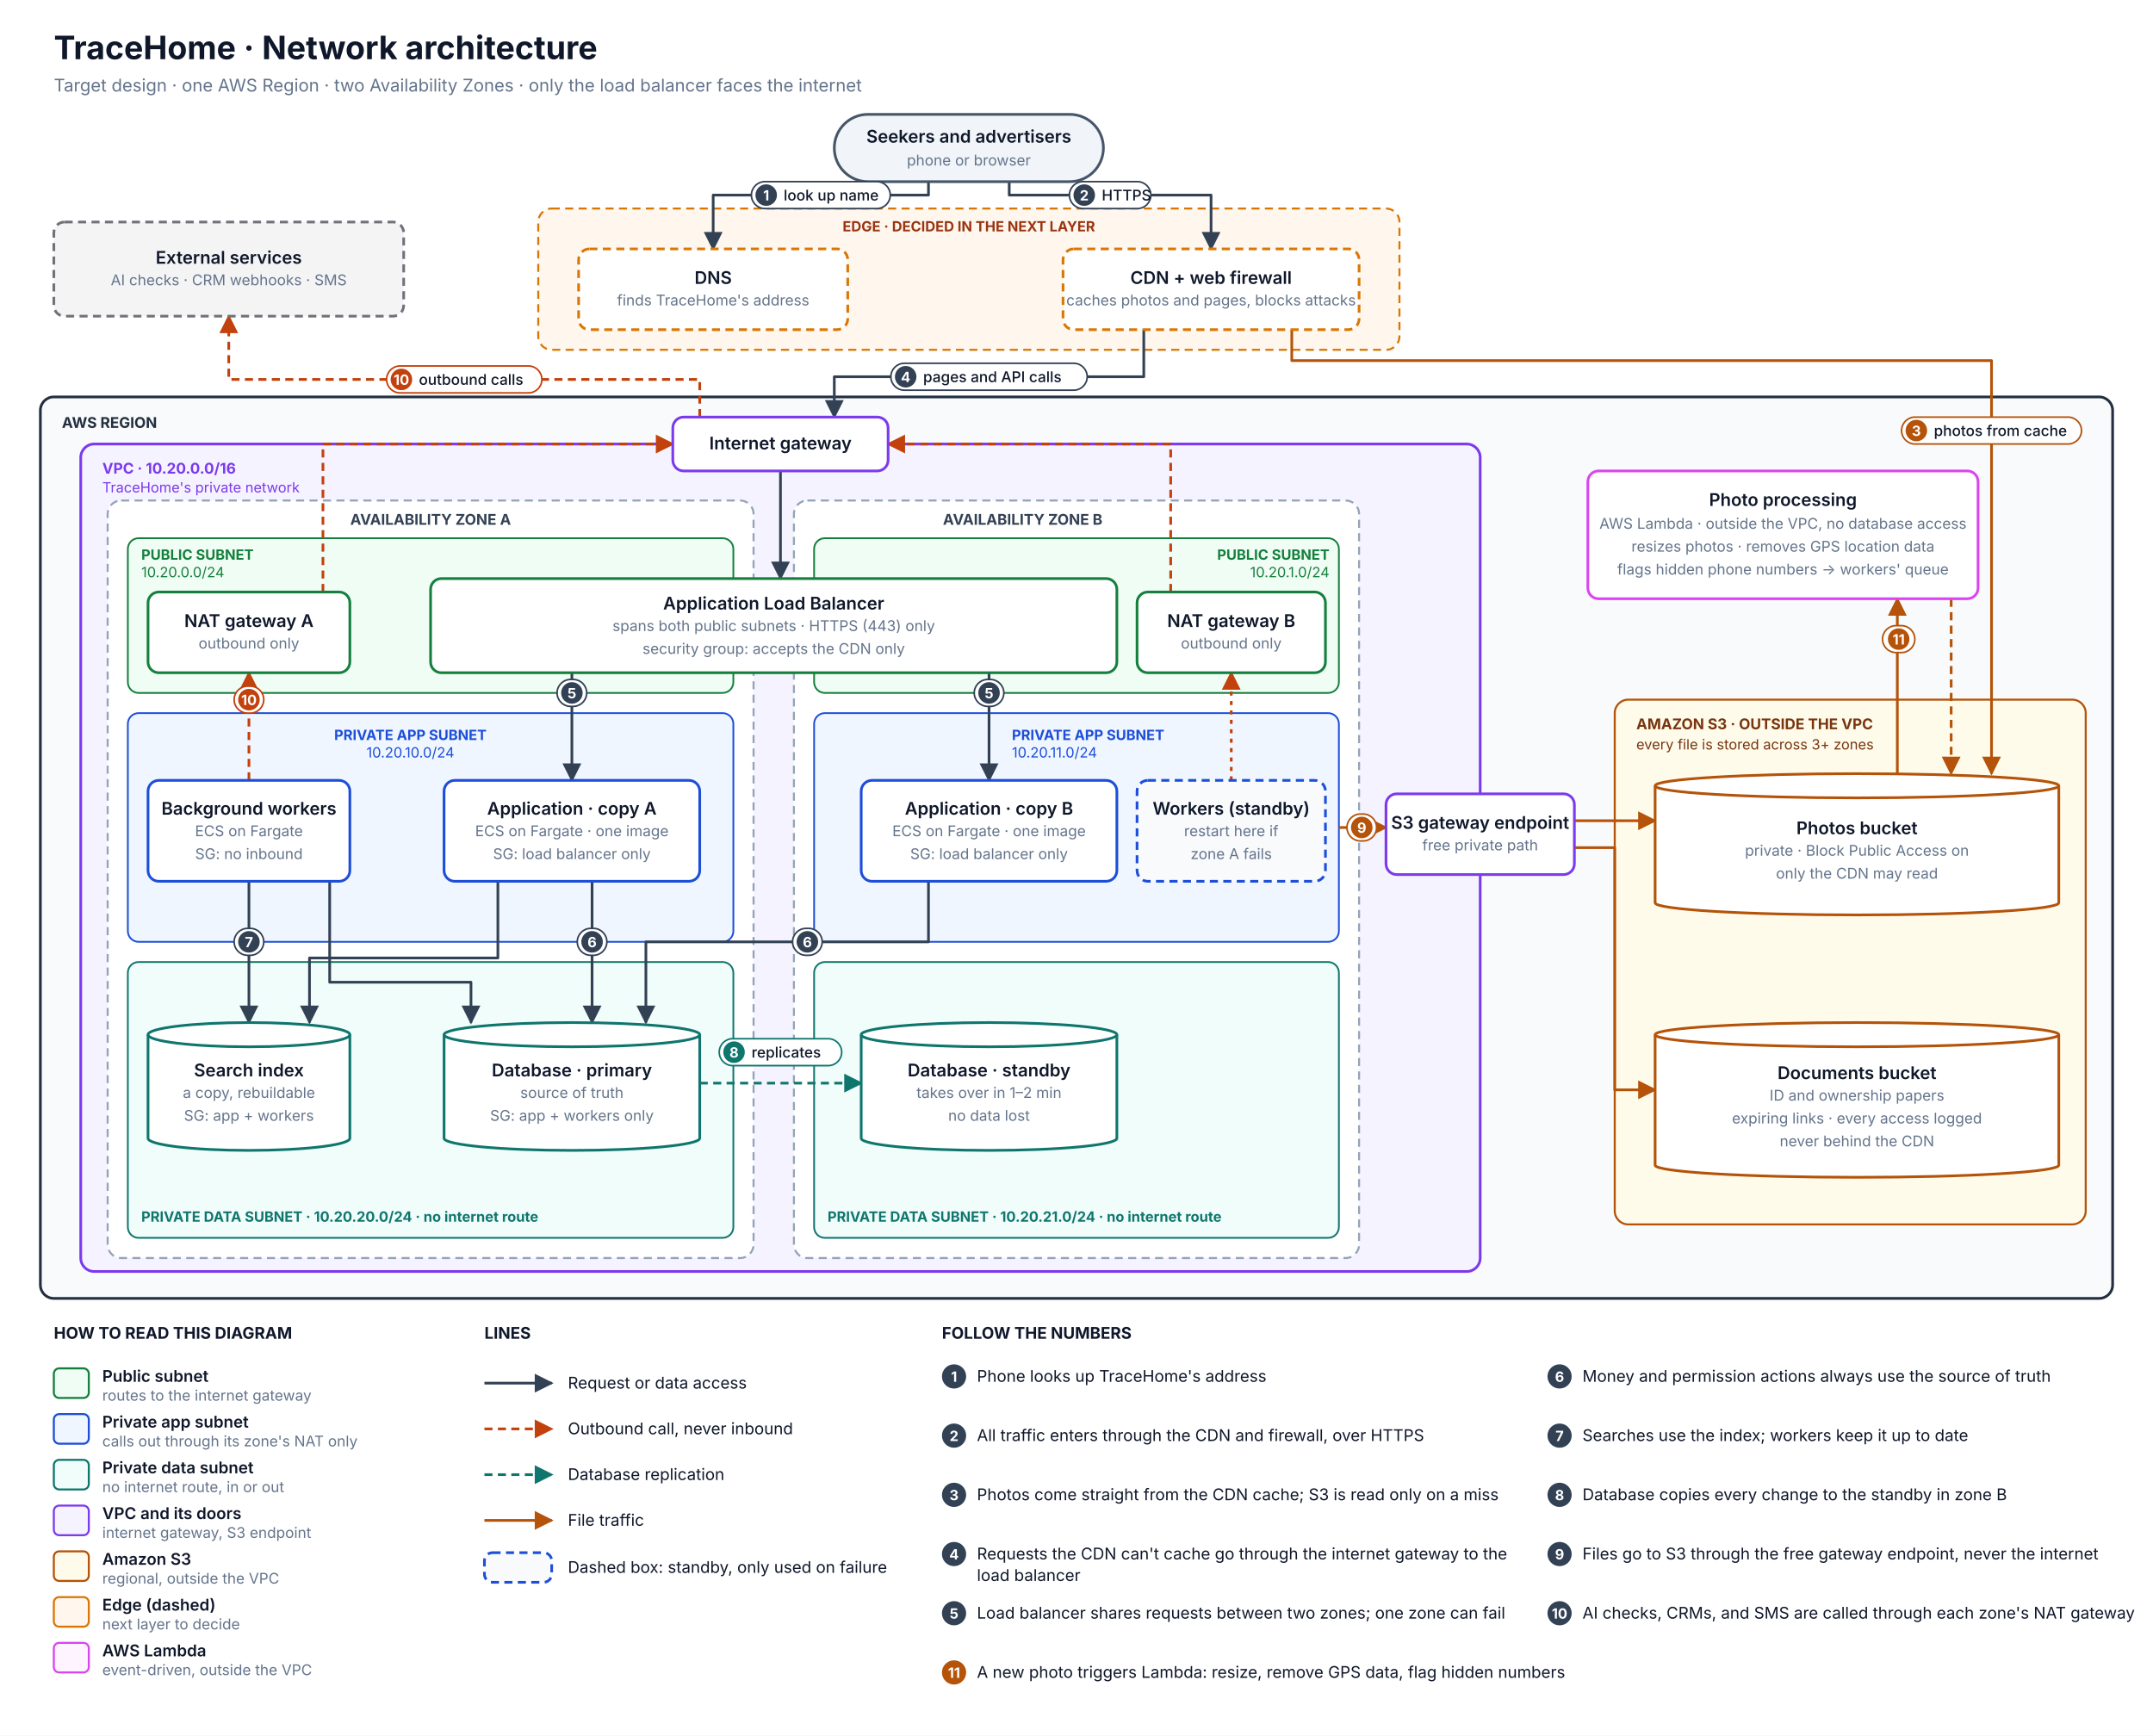
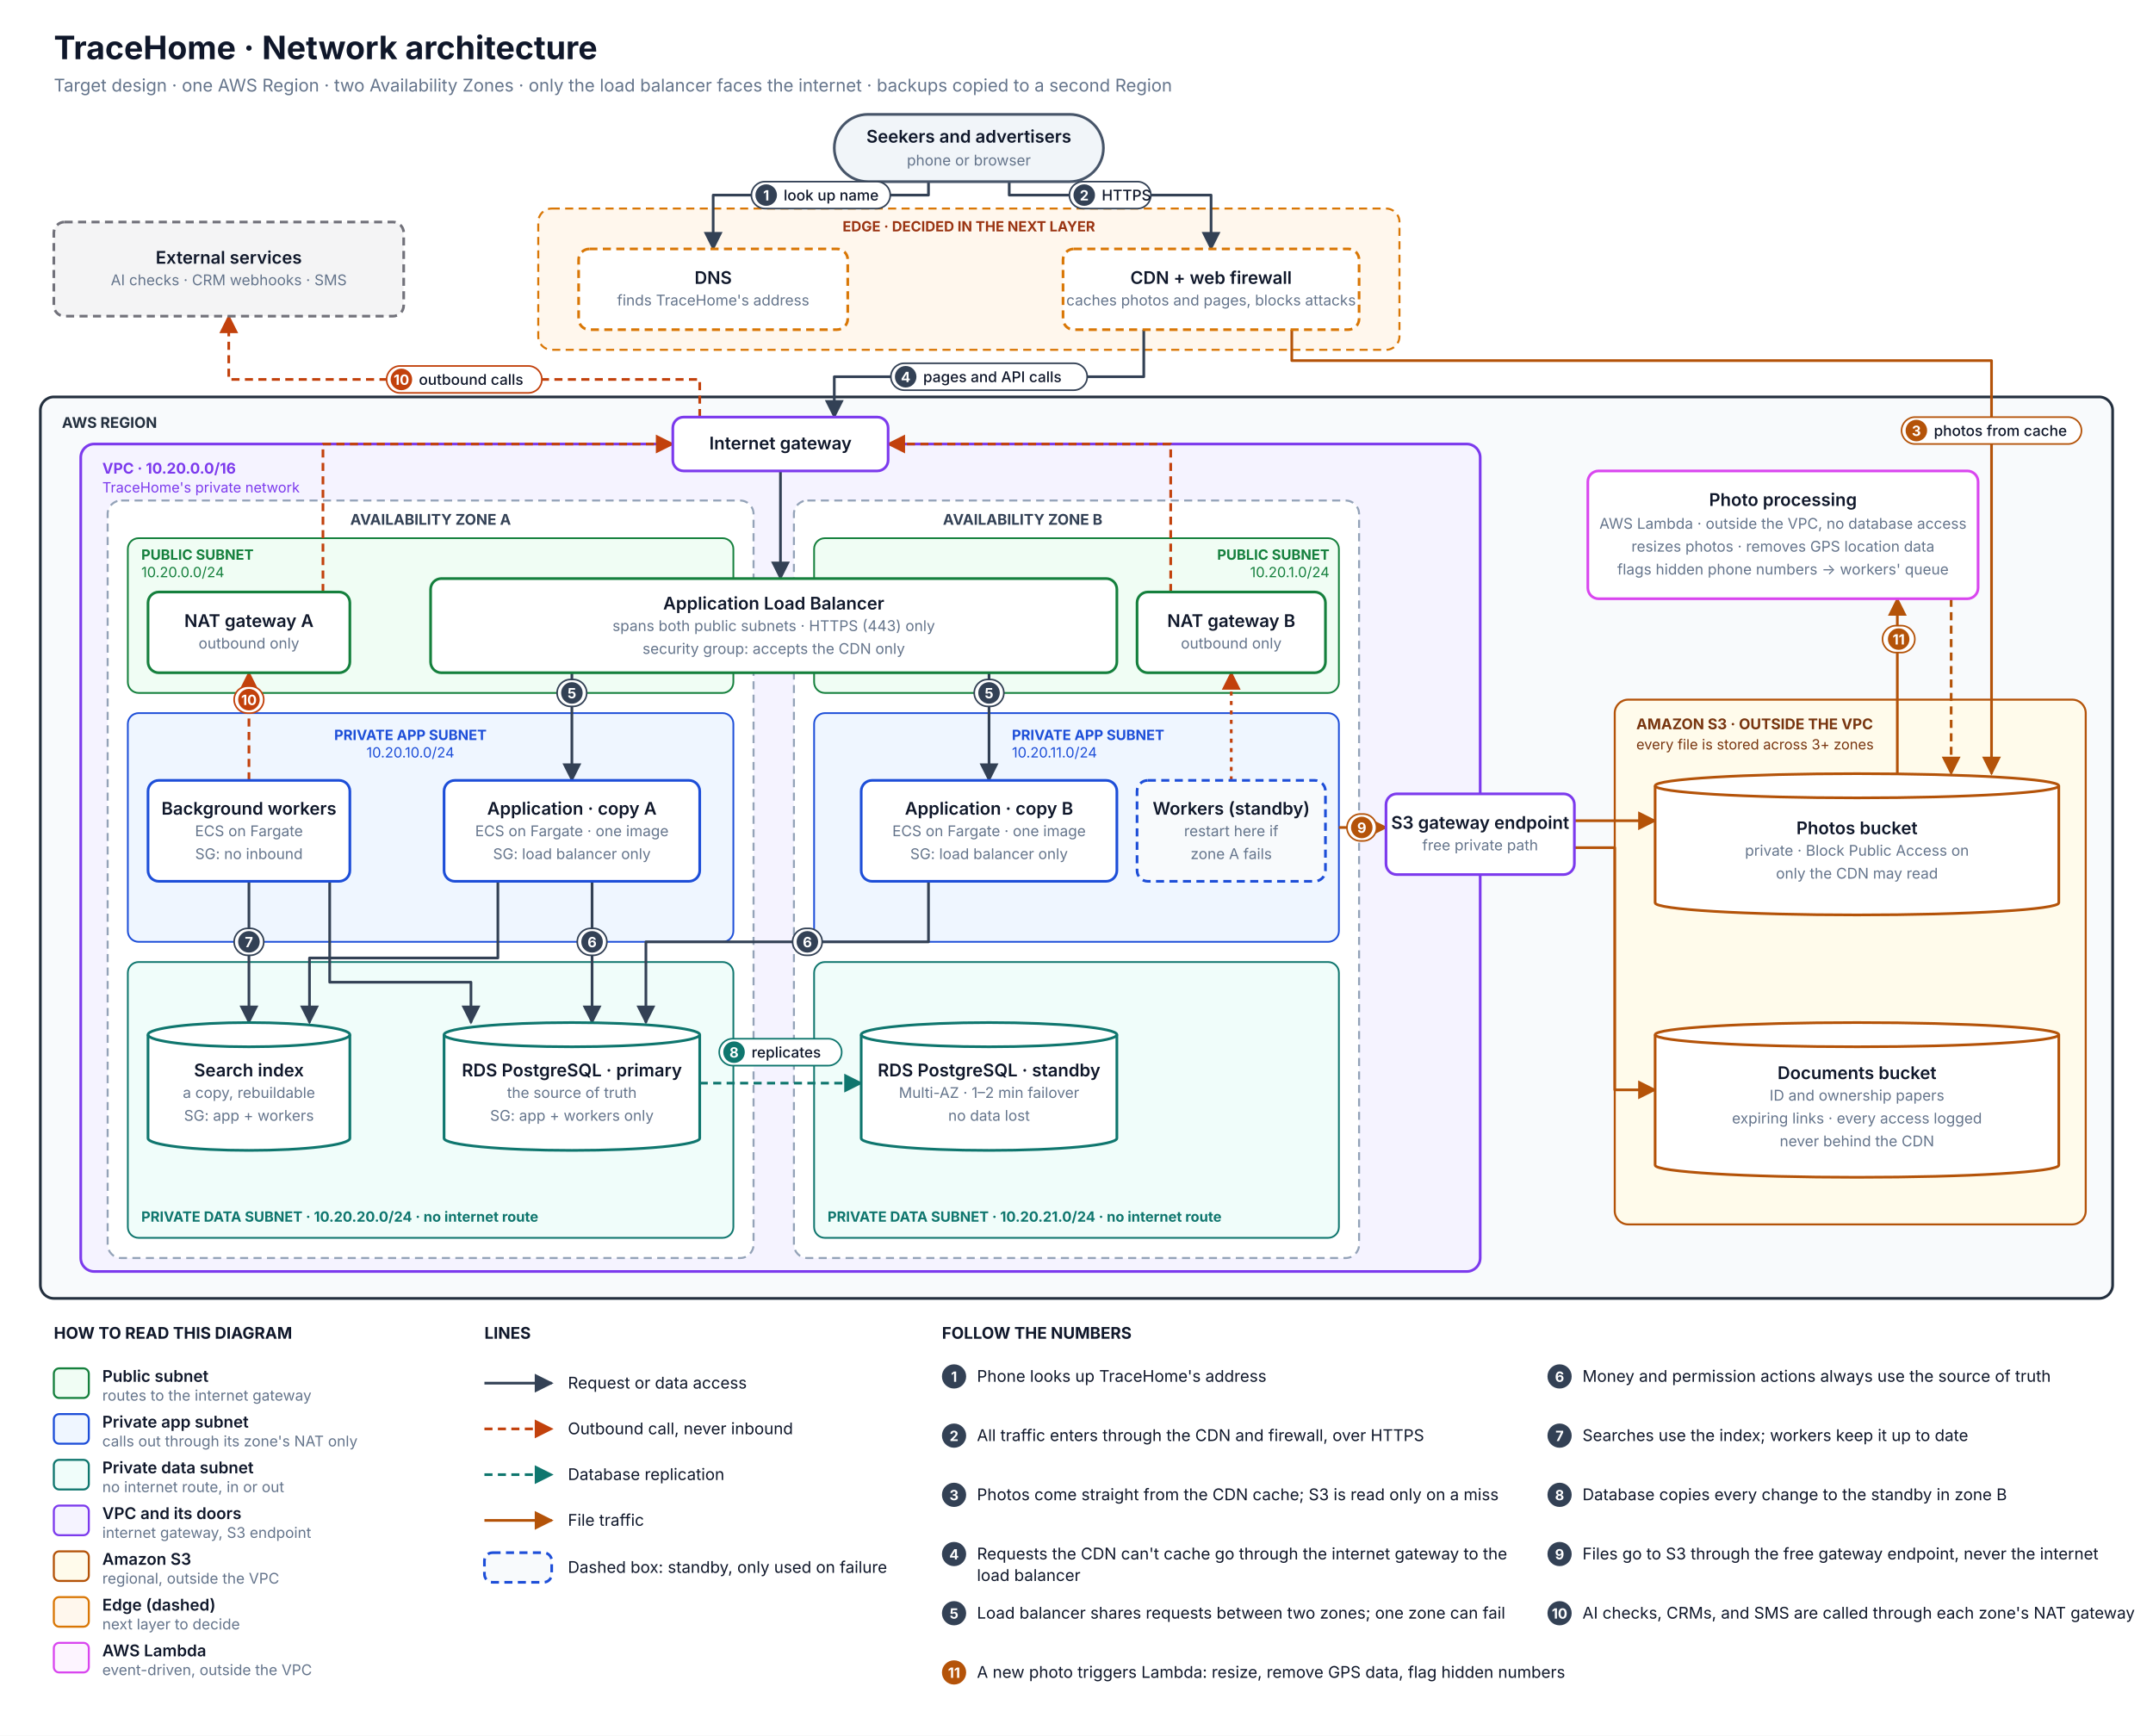
<svg xmlns="http://www.w3.org/2000/svg" viewBox="0 0 1600 1290" font-family="Inter, 'Segoe UI', Helvetica, Arial, sans-serif" preserveAspectRatio="xMidYMin meet" style="display:block;margin:0 auto;max-width:1600px;width:100%">
  <defs>
    <marker id="m334155" viewBox="0 0 10 10" refX="9" refY="5" markerWidth="7" markerHeight="7" orient="auto-start-reverse">
      <path d="M0,0 L10,5 L0,10 z" fill="#334155" />
    </marker>
    <marker id="m0F766E" viewBox="0 0 10 10" refX="9" refY="5" markerWidth="7" markerHeight="7" orient="auto-start-reverse">
      <path d="M0,0 L10,5 L0,10 z" fill="#0F766E" />
    </marker>
    <marker id="mB45309" viewBox="0 0 10 10" refX="9" refY="5" markerWidth="7" markerHeight="7" orient="auto-start-reverse">
      <path d="M0,0 L10,5 L0,10 z" fill="#B45309" />
    </marker>
    <marker id="m7C3AED" viewBox="0 0 10 10" refX="9" refY="5" markerWidth="7" markerHeight="7" orient="auto-start-reverse">
      <path d="M0,0 L10,5 L0,10 z" fill="#7C3AED" />
    </marker>
    <marker id="mC2410C" viewBox="0 0 10 10" refX="9" refY="5" markerWidth="7" markerHeight="7" orient="auto-start-reverse">
      <path d="M0,0 L10,5 L0,10 z" fill="#C2410C" />
    </marker>
  </defs>
  <rect width="1600" height="1290" fill="#FFFFFF" />
  <text x="40" y="44" font-size="24" fill="#0F172A" font-weight="700" text-anchor="start">TraceHome · Network architecture</text>
-   <text x="40" y="68" font-size="13" fill="#64748B" font-weight="400" text-anchor="start">Target design · one AWS Region · two Availability Zones · only the load balancer faces the internet</text>
+   <text x="40" y="68" font-size="13" fill="#64748B" font-weight="400" text-anchor="start">Target design · one AWS Region · two Availability Zones · only the load balancer faces the internet · backups copied to a second Region</text>
  <rect x="400" y="155" width="640" height="105" rx="10" fill="#FFF7ED" stroke="#D97706" stroke-width="1.5" stroke-dasharray="6 4" />
  <text x="720" y="172" font-size="10.5" fill="#9A3412" font-weight="700" text-anchor="middle">EDGE · DECIDED IN THE NEXT LAYER</text>
  <rect x="30" y="295" width="1540" height="670" rx="10" fill="#F8FAFC" stroke="#232F3E" stroke-width="2" />
  <text x="46" y="318" font-size="11" fill="#232F3E" font-weight="700" text-anchor="start">AWS REGION</text>
  <rect x="60" y="330" width="1040" height="615" rx="10" fill="#F5F3FF" stroke="#7C3AED" stroke-width="2" />
  <text x="76" y="352" font-size="11" fill="#7C3AED" font-weight="700" text-anchor="start">VPC · 10.20.0.0/16</text>
  <text x="76" y="366" font-size="10.5" fill="#7C3AED" font-weight="400" text-anchor="start">TraceHome's private network</text>
  <rect x="80" y="372" width="480" height="563" rx="10" fill="#FFFFFF" stroke="#94A3B8" stroke-width="1.5" stroke-dasharray="6 4" />
  <text x="320" y="390" font-size="11" fill="#334155" font-weight="700" text-anchor="middle">AVAILABILITY ZONE A</text>
  <rect x="590" y="372" width="420" height="563" rx="10" fill="#FFFFFF" stroke="#94A3B8" stroke-width="1.5" stroke-dasharray="6 4" />
  <text x="760" y="390" font-size="11" fill="#334155" font-weight="700" text-anchor="middle">AVAILABILITY ZONE B</text>
  <rect x="95" y="400" width="450" height="115" rx="8" fill="#F0FDF4" stroke="#15803D" stroke-width="1.3" />
  <rect x="605" y="400" width="390" height="115" rx="8" fill="#F0FDF4" stroke="#15803D" stroke-width="1.3" />
  <rect x="95" y="530" width="450" height="170" rx="8" fill="#EFF6FF" stroke="#1D4ED8" stroke-width="1.3" />
  <rect x="605" y="530" width="390" height="170" rx="8" fill="#EFF6FF" stroke="#1D4ED8" stroke-width="1.3" />
  <rect x="95" y="715" width="450" height="205" rx="8" fill="#F0FDFA" stroke="#0F766E" stroke-width="1.3" />
  <rect x="605" y="715" width="390" height="205" rx="8" fill="#F0FDFA" stroke="#0F766E" stroke-width="1.3" />
  <rect x="1200" y="520" width="350" height="390" rx="10" fill="#FFFBEB" stroke="#B45309" stroke-width="1.5" />
  <text x="1216" y="542" font-size="11" fill="#78350F" font-weight="700" text-anchor="start">AMAZON S3 · OUTSIDE THE VPC</text>
  <text x="1216" y="557" font-size="10.5" fill="#78350F" font-weight="400" text-anchor="start">every file is stored across 3+ zones</text>
  <path d="M690,135 V145 H530 V185" fill="none" stroke="#334155" stroke-width="2" marker-end="url(#m334155)" stroke-linejoin="round" />
  <path d="M750,135 V145 H900 V185" fill="none" stroke="#334155" stroke-width="2" marker-end="url(#m334155)" stroke-linejoin="round" />
  <path d="M960,245 V268 H1480 V575" fill="none" stroke="#B45309" stroke-width="2" marker-end="url(#mB45309)" stroke-linejoin="round" />
  <path d="M850,245 V280 H620 V310" fill="none" stroke="#334155" stroke-width="2" marker-end="url(#m334155)" stroke-linejoin="round" />
  <path d="M580,350 V430" fill="none" stroke="#334155" stroke-width="2" marker-end="url(#m334155)" stroke-linejoin="round" />
  <path d="M425,500 V580" fill="none" stroke="#334155" stroke-width="2" marker-end="url(#m334155)" stroke-linejoin="round" />
  <path d="M735,500 V580" fill="none" stroke="#334155" stroke-width="2" marker-end="url(#m334155)" stroke-linejoin="round" />
  <path d="M440,655 V760" fill="none" stroke="#334155" stroke-width="2" marker-end="url(#m334155)" stroke-linejoin="round" />
  <path d="M690,655 V700 H480 V760" fill="none" stroke="#334155" stroke-width="2" marker-end="url(#m334155)" stroke-linejoin="round" />
  <path d="M245,655 V730 H350 V760" fill="none" stroke="#334155" stroke-width="2" marker-end="url(#m334155)" stroke-linejoin="round" />
  <path d="M370,655 V712 H230 V760" fill="none" stroke="#334155" stroke-width="2" marker-end="url(#m334155)" stroke-linejoin="round" />
  <path d="M185,655 V760" fill="none" stroke="#334155" stroke-width="2" marker-end="url(#m334155)" stroke-linejoin="round" />
  <path d="M520,805 H640" fill="none" stroke="#0F766E" stroke-width="2" stroke-dasharray="6 4" marker-end="url(#m0F766E)" stroke-linejoin="round" />
  <path d="M995,615 H1030" fill="none" stroke="#B45309" stroke-width="2" marker-end="url(#mB45309)" stroke-linejoin="round" />
  <path d="M1170,610 H1230" fill="none" stroke="#B45309" stroke-width="2" marker-end="url(#mB45309)" stroke-linejoin="round" />
  <path d="M1170,630 H1200 V810 H1230" fill="none" stroke="#B45309" stroke-width="2" marker-end="url(#mB45309)" stroke-linejoin="round" />
  <path d="M185,580 V500" fill="none" stroke="#C2410C" stroke-width="2" stroke-dasharray="6 4" marker-end="url(#mC2410C)" stroke-linejoin="round" />
  <path d="M915,580 V500" fill="none" stroke="#C2410C" stroke-width="2" stroke-dasharray="3 4" marker-end="url(#mC2410C)" stroke-linejoin="round" />
  <path d="M240,440 V330 H500" fill="none" stroke="#C2410C" stroke-width="2" stroke-dasharray="6 4" marker-end="url(#mC2410C)" stroke-linejoin="round" />
  <path d="M870,440 V330 H660" fill="none" stroke="#C2410C" stroke-width="2" stroke-dasharray="6 4" marker-end="url(#mC2410C)" stroke-linejoin="round" />
  <path d="M520,310 V282 H170 V235" fill="none" stroke="#C2410C" stroke-width="2" stroke-dasharray="6 4" marker-end="url(#mC2410C)" stroke-linejoin="round" />
  <rect x="620" y="85" width="200" height="50" rx="25" fill="#F1F5F9" stroke="#475569" stroke-width="2" />
  <text x="720" y="106" font-size="13" fill="#0F172A" font-weight="600" text-anchor="middle">Seekers and advertisers</text>
  <text x="720" y="123" font-size="11" fill="#64748B" font-weight="400" text-anchor="middle">phone or browser</text>
  <rect x="40" y="165" width="260" height="70" rx="8" fill="#F4F4F5" stroke="#71717A" stroke-width="2" stroke-dasharray="6 4" />
  <text x="170.0" y="196.0" font-size="13" fill="#0F172A" font-weight="600" text-anchor="middle">External services</text>
  <text x="170.0" y="212.0" font-size="11" fill="#64748B" font-weight="400" text-anchor="middle">AI checks · CRM webhooks · SMS</text>
  <rect x="430" y="185" width="200" height="60" rx="8" fill="#FFFFFF" stroke="#D97706" stroke-width="2" stroke-dasharray="6 4" />
  <text x="530.0" y="211.0" font-size="13" fill="#0F172A" font-weight="600" text-anchor="middle">DNS</text>
  <text x="530.0" y="227.0" font-size="11" fill="#64748B" font-weight="400" text-anchor="middle">finds TraceHome's address</text>
  <rect x="790" y="185" width="220" height="60" rx="8" fill="#FFFFFF" stroke="#D97706" stroke-width="2" stroke-dasharray="6 4" />
  <text x="900.0" y="211.0" font-size="13" fill="#0F172A" font-weight="600" text-anchor="middle">CDN + web firewall</text>
  <text x="900.0" y="227.0" font-size="11" fill="#64748B" font-weight="400" text-anchor="middle">caches photos and pages, blocks attacks</text>
  <rect x="500" y="310" width="160" height="40" rx="8" fill="#FFFFFF" stroke="#7C3AED" stroke-width="2" />
  <text x="580.0" y="334.0" font-size="13" fill="#0F172A" font-weight="600" text-anchor="middle">Internet gateway</text>
  <rect x="320" y="430" width="510" height="70" rx="8" fill="#FFFFFF" stroke="#15803D" stroke-width="2" />
  <text x="575.0" y="453.0" font-size="13" fill="#0F172A" font-weight="600" text-anchor="middle">Application Load Balancer</text>
  <text x="575.0" y="469.0" font-size="11" fill="#64748B" font-weight="400" text-anchor="middle">spans both public subnets · HTTPS (443) only</text>
  <text x="575.0" y="486.0" font-size="11" fill="#64748B" font-weight="400" text-anchor="middle">security group: accepts the CDN only</text>
  <rect x="110" y="440" width="150" height="60" rx="8" fill="#FFFFFF" stroke="#15803D" stroke-width="2" />
  <text x="185.0" y="466.0" font-size="13" fill="#0F172A" font-weight="600" text-anchor="middle">NAT gateway A</text>
  <text x="185.0" y="482.0" font-size="11" fill="#64748B" font-weight="400" text-anchor="middle">outbound only</text>
  <rect x="845" y="440" width="140" height="60" rx="8" fill="#FFFFFF" stroke="#15803D" stroke-width="2" />
  <text x="915.0" y="466.0" font-size="13" fill="#0F172A" font-weight="600" text-anchor="middle">NAT gateway B</text>
  <text x="915.0" y="482.0" font-size="11" fill="#64748B" font-weight="400" text-anchor="middle">outbound only</text>
  <rect x="110" y="580" width="150" height="75" rx="8" fill="#FFFFFF" stroke="#1D4ED8" stroke-width="2" />
  <text x="185.0" y="605.5" font-size="13" fill="#0F172A" font-weight="600" text-anchor="middle">Background workers</text>
  <text x="185.0" y="621.5" font-size="11" fill="#64748B" font-weight="400" text-anchor="middle">ECS on Fargate</text>
  <text x="185.0" y="638.5" font-size="11" fill="#64748B" font-weight="400" text-anchor="middle">SG: no inbound</text>
  <rect x="330" y="580" width="190" height="75" rx="8" fill="#FFFFFF" stroke="#1D4ED8" stroke-width="2" />
  <text x="425.0" y="605.5" font-size="13" fill="#0F172A" font-weight="600" text-anchor="middle">Application · copy A</text>
  <text x="425.0" y="621.5" font-size="11" fill="#64748B" font-weight="400" text-anchor="middle">ECS on Fargate · one image</text>
  <text x="425.0" y="638.5" font-size="11" fill="#64748B" font-weight="400" text-anchor="middle">SG: load balancer only</text>
  <rect x="640" y="580" width="190" height="75" rx="8" fill="#FFFFFF" stroke="#1D4ED8" stroke-width="2" />
  <text x="735.0" y="605.5" font-size="13" fill="#0F172A" font-weight="600" text-anchor="middle">Application · copy B</text>
  <text x="735.0" y="621.5" font-size="11" fill="#64748B" font-weight="400" text-anchor="middle">ECS on Fargate · one image</text>
  <text x="735.0" y="638.5" font-size="11" fill="#64748B" font-weight="400" text-anchor="middle">SG: load balancer only</text>
  <rect x="845" y="580" width="140" height="75" rx="8" fill="#F8FAFC" stroke="#1D4ED8" stroke-width="2" stroke-dasharray="6 4" />
  <text x="915.0" y="605.5" font-size="13" fill="#0F172A" font-weight="600" text-anchor="middle">Workers (standby)</text>
  <text x="915.0" y="621.5" font-size="11" fill="#64748B" font-weight="400" text-anchor="middle">restart here if</text>
  <text x="915.0" y="638.5" font-size="11" fill="#64748B" font-weight="400" text-anchor="middle">zone A fails</text>
  <path d="M110,769 A75.0,9 0 0 1 260,769 V846 A75.0,9 0 0 1 110,846 Z" fill="#FFFFFF" stroke="#0F766E" stroke-width="2" />
  <path d="M110,769 A75.0,9 0 0 0 260,769" fill="none" stroke="#0F766E" stroke-width="2" />
  <text x="185.0" y="800.0" font-size="13" fill="#0F172A" font-weight="600" text-anchor="middle">Search index</text>
  <text x="185.0" y="816.0" font-size="11" fill="#64748B" font-weight="400" text-anchor="middle">a copy, rebuildable</text>
  <text x="185.0" y="833.0" font-size="11" fill="#64748B" font-weight="400" text-anchor="middle">SG: app + workers</text>
  <path d="M330,769 A95.0,9 0 0 1 520,769 V846 A95.0,9 0 0 1 330,846 Z" fill="#FFFFFF" stroke="#0F766E" stroke-width="2" />
  <path d="M330,769 A95.0,9 0 0 0 520,769" fill="none" stroke="#0F766E" stroke-width="2" />
-   <text x="425.0" y="800.0" font-size="13" fill="#0F172A" font-weight="600" text-anchor="middle">Database · primary</text>
-   <text x="425.0" y="816.0" font-size="11" fill="#64748B" font-weight="400" text-anchor="middle">source of truth</text>
+   <text x="425.0" y="800.0" font-size="13" fill="#0F172A" font-weight="600" text-anchor="middle">RDS PostgreSQL · primary</text>
+   <text x="425.0" y="816.0" font-size="11" fill="#64748B" font-weight="400" text-anchor="middle">the source of truth</text>
  <text x="425.0" y="833.0" font-size="11" fill="#64748B" font-weight="400" text-anchor="middle">SG: app + workers only</text>
  <path d="M640,769 A95.0,9 0 0 1 830,769 V846 A95.0,9 0 0 1 640,846 Z" fill="#FFFFFF" stroke="#0F766E" stroke-width="2" />
  <path d="M640,769 A95.0,9 0 0 0 830,769" fill="none" stroke="#0F766E" stroke-width="2" />
-   <text x="735.0" y="800.0" font-size="13" fill="#0F172A" font-weight="600" text-anchor="middle">Database · standby</text>
-   <text x="735.0" y="816.0" font-size="11" fill="#64748B" font-weight="400" text-anchor="middle">takes over in 1–2 min</text>
+   <text x="735.0" y="800.0" font-size="13" fill="#0F172A" font-weight="600" text-anchor="middle">RDS PostgreSQL · standby</text>
+   <text x="735.0" y="816.0" font-size="11" fill="#64748B" font-weight="400" text-anchor="middle">Multi-AZ · 1–2 min failover</text>
  <text x="735.0" y="833.0" font-size="11" fill="#64748B" font-weight="400" text-anchor="middle">no data lost</text>
  <rect x="1030" y="590" width="140" height="60" rx="8" fill="#FFFFFF" stroke="#7C3AED" stroke-width="2" />
  <text x="1100.0" y="616.0" font-size="13" fill="#0F172A" font-weight="600" text-anchor="middle">S3 gateway endpoint</text>
  <text x="1100.0" y="632.0" font-size="11" fill="#64748B" font-weight="400" text-anchor="middle">free private path</text>
  <path d="M1230,584 A150.0,9 0 0 1 1530,584 V671 A150.0,9 0 0 1 1230,671 Z" fill="#FFFFFF" stroke="#B45309" stroke-width="2" />
  <path d="M1230,584 A150.0,9 0 0 0 1530,584" fill="none" stroke="#B45309" stroke-width="2" />
  <text x="1380.0" y="620.0" font-size="13" fill="#0F172A" font-weight="600" text-anchor="middle">Photos bucket</text>
  <text x="1380.0" y="636.0" font-size="11" fill="#64748B" font-weight="400" text-anchor="middle">private · Block Public Access on</text>
  <text x="1380.0" y="653.0" font-size="11" fill="#64748B" font-weight="400" text-anchor="middle">only the CDN may read</text>
  <path d="M1230,769 A150.0,9 0 0 1 1530,769 V866 A150.0,9 0 0 1 1230,866 Z" fill="#FFFFFF" stroke="#B45309" stroke-width="2" />
  <path d="M1230,769 A150.0,9 0 0 0 1530,769" fill="none" stroke="#B45309" stroke-width="2" />
  <text x="1380.0" y="802.0" font-size="13" fill="#0F172A" font-weight="600" text-anchor="middle">Documents bucket</text>
  <text x="1380.0" y="818.0" font-size="11" fill="#64748B" font-weight="400" text-anchor="middle">ID and ownership papers</text>
  <text x="1380.0" y="835.0" font-size="11" fill="#64748B" font-weight="400" text-anchor="middle">expiring links · every access logged</text>
  <text x="1380.0" y="852.0" font-size="11" fill="#64748B" font-weight="400" text-anchor="middle">never behind the CDN</text>
  <text x="105" y="416" font-size="10.5" fill="#15803D" font-weight="700" text-anchor="start">PUBLIC SUBNET</text>
  <text x="105" y="429" font-size="10.5" fill="#15803D" font-weight="400" text-anchor="start">10.20.0.0/24</text>
  <text x="988" y="416" font-size="10.5" fill="#15803D" font-weight="700" text-anchor="end">PUBLIC SUBNET</text>
  <text x="988" y="429" font-size="10.5" fill="#15803D" font-weight="400" text-anchor="end">10.20.1.0/24</text>
  <text x="305" y="550" font-size="10.5" fill="#1D4ED8" font-weight="700" text-anchor="middle">PRIVATE APP SUBNET</text>
  <text x="305" y="563" font-size="10.5" fill="#1D4ED8" font-weight="400" text-anchor="middle">10.20.10.0/24</text>
  <text x="752" y="550" font-size="10.5" fill="#1D4ED8" font-weight="700" text-anchor="start">PRIVATE APP SUBNET</text>
  <text x="752" y="563" font-size="10.5" fill="#1D4ED8" font-weight="400" text-anchor="start">10.20.11.0/24</text>
  <text x="105" y="908" font-size="10.5" fill="#0F766E" font-weight="700" text-anchor="start">PRIVATE DATA SUBNET · 10.20.20.0/24 · no internet route</text>
  <text x="615" y="908" font-size="10.5" fill="#0F766E" font-weight="700" text-anchor="start">PRIVATE DATA SUBNET · 10.20.21.0/24 · no internet route</text>
  <rect x="558.4" y="135" width="103.2" height="20" rx="10" fill="#FFFFFF" stroke="#334155" stroke-width="1.2" />
  <circle cx="569.4" cy="145" r="8" fill="#334155" />
  <text x="569.4" y="149" font-size="10.5" fill="#FFFFFF" font-weight="700" text-anchor="middle">1</text>
  <text x="582.4" y="149" font-size="11" fill="#0F172A" font-weight="500" text-anchor="start">look up name</text>
  <rect x="794.75" y="135" width="60.5" height="20" rx="10" fill="#FFFFFF" stroke="#334155" stroke-width="1.2" />
  <circle cx="805.75" cy="145" r="8" fill="#334155" />
  <text x="805.75" y="149" font-size="10.5" fill="#FFFFFF" font-weight="700" text-anchor="middle">2</text>
  <text x="818.75" y="149" font-size="11" fill="#0F172A" font-weight="500" text-anchor="start">HTTPS</text>
  <path d="M1410,575 V445" fill="none" stroke="#B45309" stroke-width="2" marker-end="url(#mB45309)" stroke-linejoin="round" />
  <path d="M1450,445 V575" fill="none" stroke="#B45309" stroke-width="2" stroke-dasharray="6 4" marker-end="url(#mB45309)" stroke-linejoin="round" />
  <rect x="1180" y="350" width="290" height="95" rx="8" fill="#FFFFFF" stroke="#D946EF" stroke-width="2" />
  <text x="1325" y="376" font-size="13" fill="#0F172A" font-weight="600" text-anchor="middle">Photo processing</text>
  <text x="1325" y="393" font-size="11" fill="#64748B" text-anchor="middle">AWS Lambda · outside the VPC, no database access</text>
  <text x="1325" y="410" font-size="11" fill="#64748B" text-anchor="middle">resizes photos · removes GPS location data</text>
  <text x="1325" y="427" font-size="11" fill="#64748B" text-anchor="middle">flags hidden phone numbers → workers' queue</text>
  <rect x="1399" y="465" width="24" height="20" rx="10" fill="#FFFFFF" stroke="#B45309" stroke-width="1.2" />
  <circle cx="1411" cy="475" r="8" fill="#B45309" />
  <text x="1411" y="479" font-size="10.5" fill="#FFFFFF" font-weight="700" text-anchor="middle">11</text>
  <rect x="1413.15" y="310" width="133.7" height="20" rx="10" fill="#FFFFFF" stroke="#B45309" stroke-width="1.2" />
  <circle cx="1424.15" cy="320" r="8" fill="#B45309" />
  <text x="1424.15" y="324" font-size="10.5" fill="#FFFFFF" font-weight="700" text-anchor="middle">3</text>
  <text x="1437.15" y="324" font-size="11" fill="#0F172A" font-weight="500" text-anchor="start">photos from cache</text>
  <rect x="662.05" y="270" width="145.9" height="20" rx="10" fill="#FFFFFF" stroke="#334155" stroke-width="1.2" />
  <circle cx="673.05" cy="280" r="8" fill="#334155" />
  <text x="673.05" y="284" font-size="10.5" fill="#FFFFFF" font-weight="700" text-anchor="middle">4</text>
  <text x="686.05" y="284" font-size="11" fill="#0F172A" font-weight="500" text-anchor="start">pages and API calls</text>
  <rect x="414.0" y="505" width="22" height="20" rx="10" fill="#FFFFFF" stroke="#334155" stroke-width="1.2" />
  <circle cx="425.0" cy="515" r="8" fill="#334155" />
  <text x="425.0" y="519" font-size="10.5" fill="#FFFFFF" font-weight="700" text-anchor="middle">5</text>
  <rect x="724.0" y="505" width="22" height="20" rx="10" fill="#FFFFFF" stroke="#334155" stroke-width="1.2" />
  <circle cx="735.0" cy="515" r="8" fill="#334155" />
  <text x="735.0" y="519" font-size="10.5" fill="#FFFFFF" font-weight="700" text-anchor="middle">5</text>
  <rect x="429.0" y="690" width="22" height="20" rx="10" fill="#FFFFFF" stroke="#334155" stroke-width="1.2" />
  <circle cx="440.0" cy="700" r="8" fill="#334155" />
  <text x="440.0" y="704" font-size="10.5" fill="#FFFFFF" font-weight="700" text-anchor="middle">6</text>
  <rect x="589.0" y="690" width="22" height="20" rx="10" fill="#FFFFFF" stroke="#334155" stroke-width="1.2" />
  <circle cx="600.0" cy="700" r="8" fill="#334155" />
  <text x="600.0" y="704" font-size="10.5" fill="#FFFFFF" font-weight="700" text-anchor="middle">6</text>
  <rect x="174.0" y="690" width="22" height="20" rx="10" fill="#FFFFFF" stroke="#334155" stroke-width="1.2" />
  <circle cx="185.0" cy="700" r="8" fill="#334155" />
  <text x="185.0" y="704" font-size="10.5" fill="#FFFFFF" font-weight="700" text-anchor="middle">7</text>
  <rect x="534.5" y="772" width="91.0" height="20" rx="10" fill="#FFFFFF" stroke="#0F766E" stroke-width="1.2" />
  <circle cx="545.5" cy="782" r="8" fill="#0F766E" />
  <text x="545.5" y="786" font-size="10.5" fill="#FFFFFF" font-weight="700" text-anchor="middle">8</text>
  <text x="558.5" y="786" font-size="11" fill="#0F172A" font-weight="500" text-anchor="start">replicates</text>
  <rect x="1001.0" y="605" width="22" height="20" rx="10" fill="#FFFFFF" stroke="#B45309" stroke-width="1.2" />
  <circle cx="1012.0" cy="615" r="8" fill="#B45309" />
  <text x="1012.0" y="619" font-size="10.5" fill="#FFFFFF" font-weight="700" text-anchor="middle">9</text>
  <rect x="174.0" y="510" width="22" height="20" rx="10" fill="#FFFFFF" stroke="#C2410C" stroke-width="1.2" />
  <circle cx="185.0" cy="520" r="8" fill="#C2410C" />
  <text x="185.0" y="524" font-size="10.5" fill="#FFFFFF" font-weight="700" text-anchor="middle">10</text>
  <rect x="287.3" y="272" width="115.4" height="20" rx="10" fill="#FFFFFF" stroke="#C2410C" stroke-width="1.2" />
  <circle cx="298.3" cy="282" r="8" fill="#C2410C" />
  <text x="298.3" y="286" font-size="10.5" fill="#FFFFFF" font-weight="700" text-anchor="middle">10</text>
  <text x="311.3" y="286" font-size="11" fill="#0F172A" font-weight="500" text-anchor="start">outbound calls</text>
  <text x="40" y="995" font-size="12" fill="#0F172A" font-weight="700" text-anchor="start">HOW TO READ THIS DIAGRAM</text>
  <rect x="40" y="1017" width="26" height="22" rx="4" fill="#F0FDF4" stroke="#15803D" stroke-width="1.5" />
  <text x="76" y="1027" font-size="12" fill="#0F172A" font-weight="600" text-anchor="start">Public subnet</text>
  <text x="76" y="1041" font-size="11" fill="#64748B" font-weight="400" text-anchor="start">routes to the internet gateway</text>
  <rect x="40" y="1051" width="26" height="22" rx="4" fill="#EFF6FF" stroke="#1D4ED8" stroke-width="1.5" />
  <text x="76" y="1061" font-size="12" fill="#0F172A" font-weight="600" text-anchor="start">Private app subnet</text>
  <text x="76" y="1075" font-size="11" fill="#64748B" font-weight="400" text-anchor="start">calls out through its zone's NAT only</text>
  <rect x="40" y="1085" width="26" height="22" rx="4" fill="#F0FDFA" stroke="#0F766E" stroke-width="1.5" />
  <text x="76" y="1095" font-size="12" fill="#0F172A" font-weight="600" text-anchor="start">Private data subnet</text>
  <text x="76" y="1109" font-size="11" fill="#64748B" font-weight="400" text-anchor="start">no internet route, in or out</text>
  <rect x="40" y="1119" width="26" height="22" rx="4" fill="#F5F3FF" stroke="#7C3AED" stroke-width="1.5" />
  <text x="76" y="1129" font-size="12" fill="#0F172A" font-weight="600" text-anchor="start">VPC and its doors</text>
  <text x="76" y="1143" font-size="11" fill="#64748B" font-weight="400" text-anchor="start">internet gateway, S3 endpoint</text>
  <rect x="40" y="1153" width="26" height="22" rx="4" fill="#FFFBEB" stroke="#B45309" stroke-width="1.5" />
  <text x="76" y="1163" font-size="12" fill="#0F172A" font-weight="600" text-anchor="start">Amazon S3</text>
  <text x="76" y="1177" font-size="11" fill="#64748B" font-weight="400" text-anchor="start">regional, outside the VPC</text>
  <rect x="40" y="1187" width="26" height="22" rx="4" fill="#FFF7ED" stroke="#D97706" stroke-width="1.5" />
  <text x="76" y="1197" font-size="12" fill="#0F172A" font-weight="600" text-anchor="start">Edge (dashed)</text>
  <text x="76" y="1211" font-size="11" fill="#64748B" font-weight="400" text-anchor="start">next layer to decide</text>
  <text x="360" y="995" font-size="12" fill="#0F172A" font-weight="700" text-anchor="start">LINES</text>
  <path d="M360,1028 H410" fill="none" stroke="#334155" stroke-width="2" marker-end="url(#m334155)" stroke-linejoin="round" />
  <text x="422" y="1032" font-size="12" fill="#0F172A" font-weight="400" text-anchor="start">Request or data access</text>
  <path d="M360,1062 H410" fill="none" stroke="#C2410C" stroke-width="2" stroke-dasharray="6 4" marker-end="url(#mC2410C)" stroke-linejoin="round" />
  <text x="422" y="1066" font-size="12" fill="#0F172A" font-weight="400" text-anchor="start">Outbound call, never inbound</text>
  <path d="M360,1096 H410" fill="none" stroke="#0F766E" stroke-width="2" stroke-dasharray="6 4" marker-end="url(#m0F766E)" stroke-linejoin="round" />
  <text x="422" y="1100" font-size="12" fill="#0F172A" font-weight="400" text-anchor="start">Database replication</text>
  <path d="M360,1130 H410" fill="none" stroke="#B45309" stroke-width="2" marker-end="url(#mB45309)" stroke-linejoin="round" />
  <text x="422" y="1134" font-size="12" fill="#0F172A" font-weight="400" text-anchor="start">File traffic</text>
  <rect x="360" y="1154" width="50" height="22" rx="6" fill="#F8FAFC" stroke="#1D4ED8" stroke-width="2" stroke-dasharray="6 4" />
  <text x="422" y="1169" font-size="12" fill="#0F172A" font-weight="400" text-anchor="start">Dashed box: standby, only used on failure</text>
  <text x="700" y="995" font-size="12" fill="#0F172A" font-weight="700" text-anchor="start">FOLLOW THE NUMBERS</text>
  <circle cx="709" cy="1023" r="9" fill="#334155" />
  <text x="709" y="1027" font-size="10.5" fill="#FFFFFF" font-weight="700" text-anchor="middle">1</text>
  <text x="726" y="1027" font-size="12" fill="#0F172A" font-weight="400" text-anchor="start">Phone looks up TraceHome's address</text>
  <circle cx="709" cy="1067" r="9" fill="#334155" />
  <text x="709" y="1071" font-size="10.5" fill="#FFFFFF" font-weight="700" text-anchor="middle">2</text>
  <text x="726" y="1071" font-size="12" fill="#0F172A" font-weight="400" text-anchor="start">All traffic enters through the CDN and firewall, over HTTPS</text>
  <circle cx="709" cy="1111" r="9" fill="#334155" />
  <text x="709" y="1115" font-size="10.5" fill="#FFFFFF" font-weight="700" text-anchor="middle">3</text>
  <text x="726" y="1115" font-size="12" fill="#0F172A" font-weight="400" text-anchor="start">Photos come straight from the CDN cache; S3 is read only on a miss</text>
  <circle cx="709" cy="1155" r="9" fill="#334155" />
  <text x="709" y="1159" font-size="10.5" fill="#FFFFFF" font-weight="700" text-anchor="middle">4</text>
  <text x="726" y="1159" font-size="12" fill="#0F172A" font-weight="400" text-anchor="start">Requests the CDN can't cache go through the internet gateway to the</text>
  <text x="726" y="1175" font-size="12" fill="#0F172A" font-weight="400" text-anchor="start">load balancer</text>
  <circle cx="709" cy="1199" r="9" fill="#334155" />
  <text x="709" y="1203" font-size="10.5" fill="#FFFFFF" font-weight="700" text-anchor="middle">5</text>
  <text x="726" y="1203" font-size="12" fill="#0F172A" font-weight="400" text-anchor="start">Load balancer shares requests between two zones; one zone can fail</text>
  <circle cx="1159" cy="1023" r="9" fill="#334155" />
  <text x="1159" y="1027" font-size="10.5" fill="#FFFFFF" font-weight="700" text-anchor="middle">6</text>
  <text x="1176" y="1027" font-size="12" fill="#0F172A" font-weight="400" text-anchor="start">Money and permission actions always use the source of truth</text>
  <circle cx="1159" cy="1067" r="9" fill="#334155" />
  <text x="1159" y="1071" font-size="10.5" fill="#FFFFFF" font-weight="700" text-anchor="middle">7</text>
  <text x="1176" y="1071" font-size="12" fill="#0F172A" font-weight="400" text-anchor="start">Searches use the index; workers keep it up to date</text>
  <circle cx="1159" cy="1111" r="9" fill="#334155" />
  <text x="1159" y="1115" font-size="10.5" fill="#FFFFFF" font-weight="700" text-anchor="middle">8</text>
  <text x="1176" y="1115" font-size="12" fill="#0F172A" font-weight="400" text-anchor="start">Database copies every change to the standby in zone B</text>
  <circle cx="1159" cy="1155" r="9" fill="#334155" />
  <text x="1159" y="1159" font-size="10.5" fill="#FFFFFF" font-weight="700" text-anchor="middle">9</text>
  <text x="1176" y="1159" font-size="12" fill="#0F172A" font-weight="400" text-anchor="start">Files go to S3 through the free gateway endpoint, never the internet</text>
  <circle cx="1159" cy="1199" r="9" fill="#334155" />
  <text x="1159" y="1203" font-size="10.5" fill="#FFFFFF" font-weight="700" text-anchor="middle">10</text>
  <text x="1176" y="1203" font-size="12" fill="#0F172A" font-weight="400" text-anchor="start">AI checks, CRMs, and SMS are called through each zone's NAT gateway</text>
  <circle cx="709" cy="1243" r="9" fill="#B45309" />
  <text x="709" y="1247" font-size="10.5" fill="#FFFFFF" font-weight="700" text-anchor="middle">11</text>
  <text x="726" y="1247" font-size="12" fill="#0F172A" text-anchor="start">A new photo triggers Lambda: resize, remove GPS data, flag hidden numbers</text>
  <rect x="40" y="1221" width="26" height="22" rx="4" fill="#FDF4FF" stroke="#D946EF" stroke-width="1.5" />
  <text x="76" y="1231" font-size="12" fill="#0F172A" font-weight="600">AWS Lambda</text>
  <text x="76" y="1245" font-size="11" fill="#64748B">event-driven, outside the VPC</text>
</svg>
